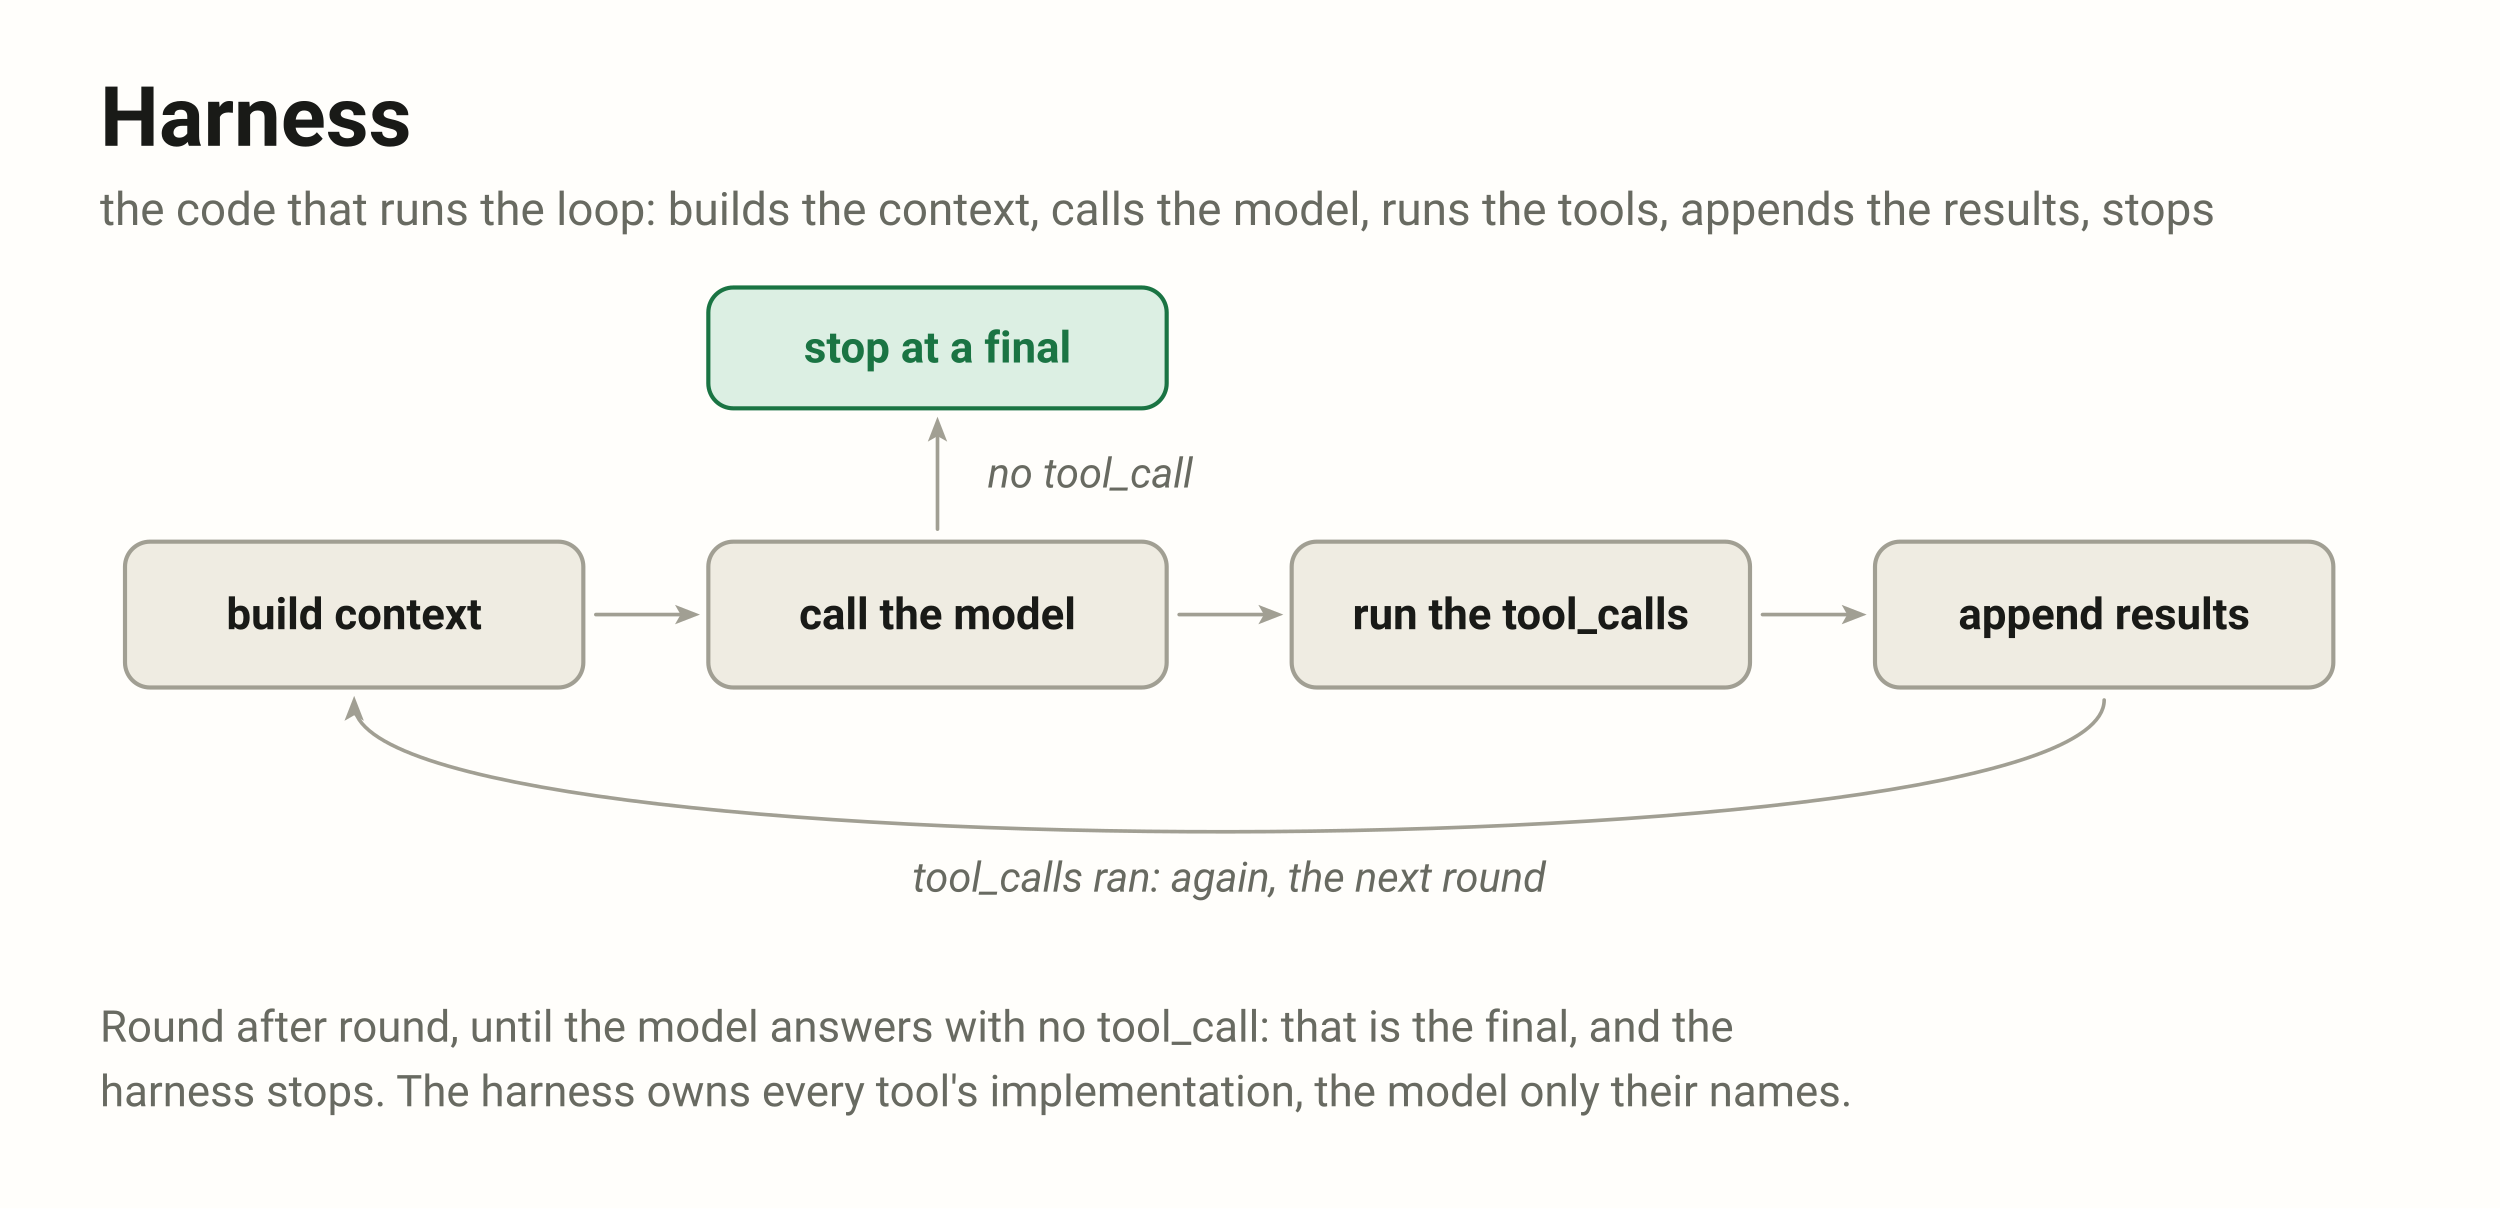
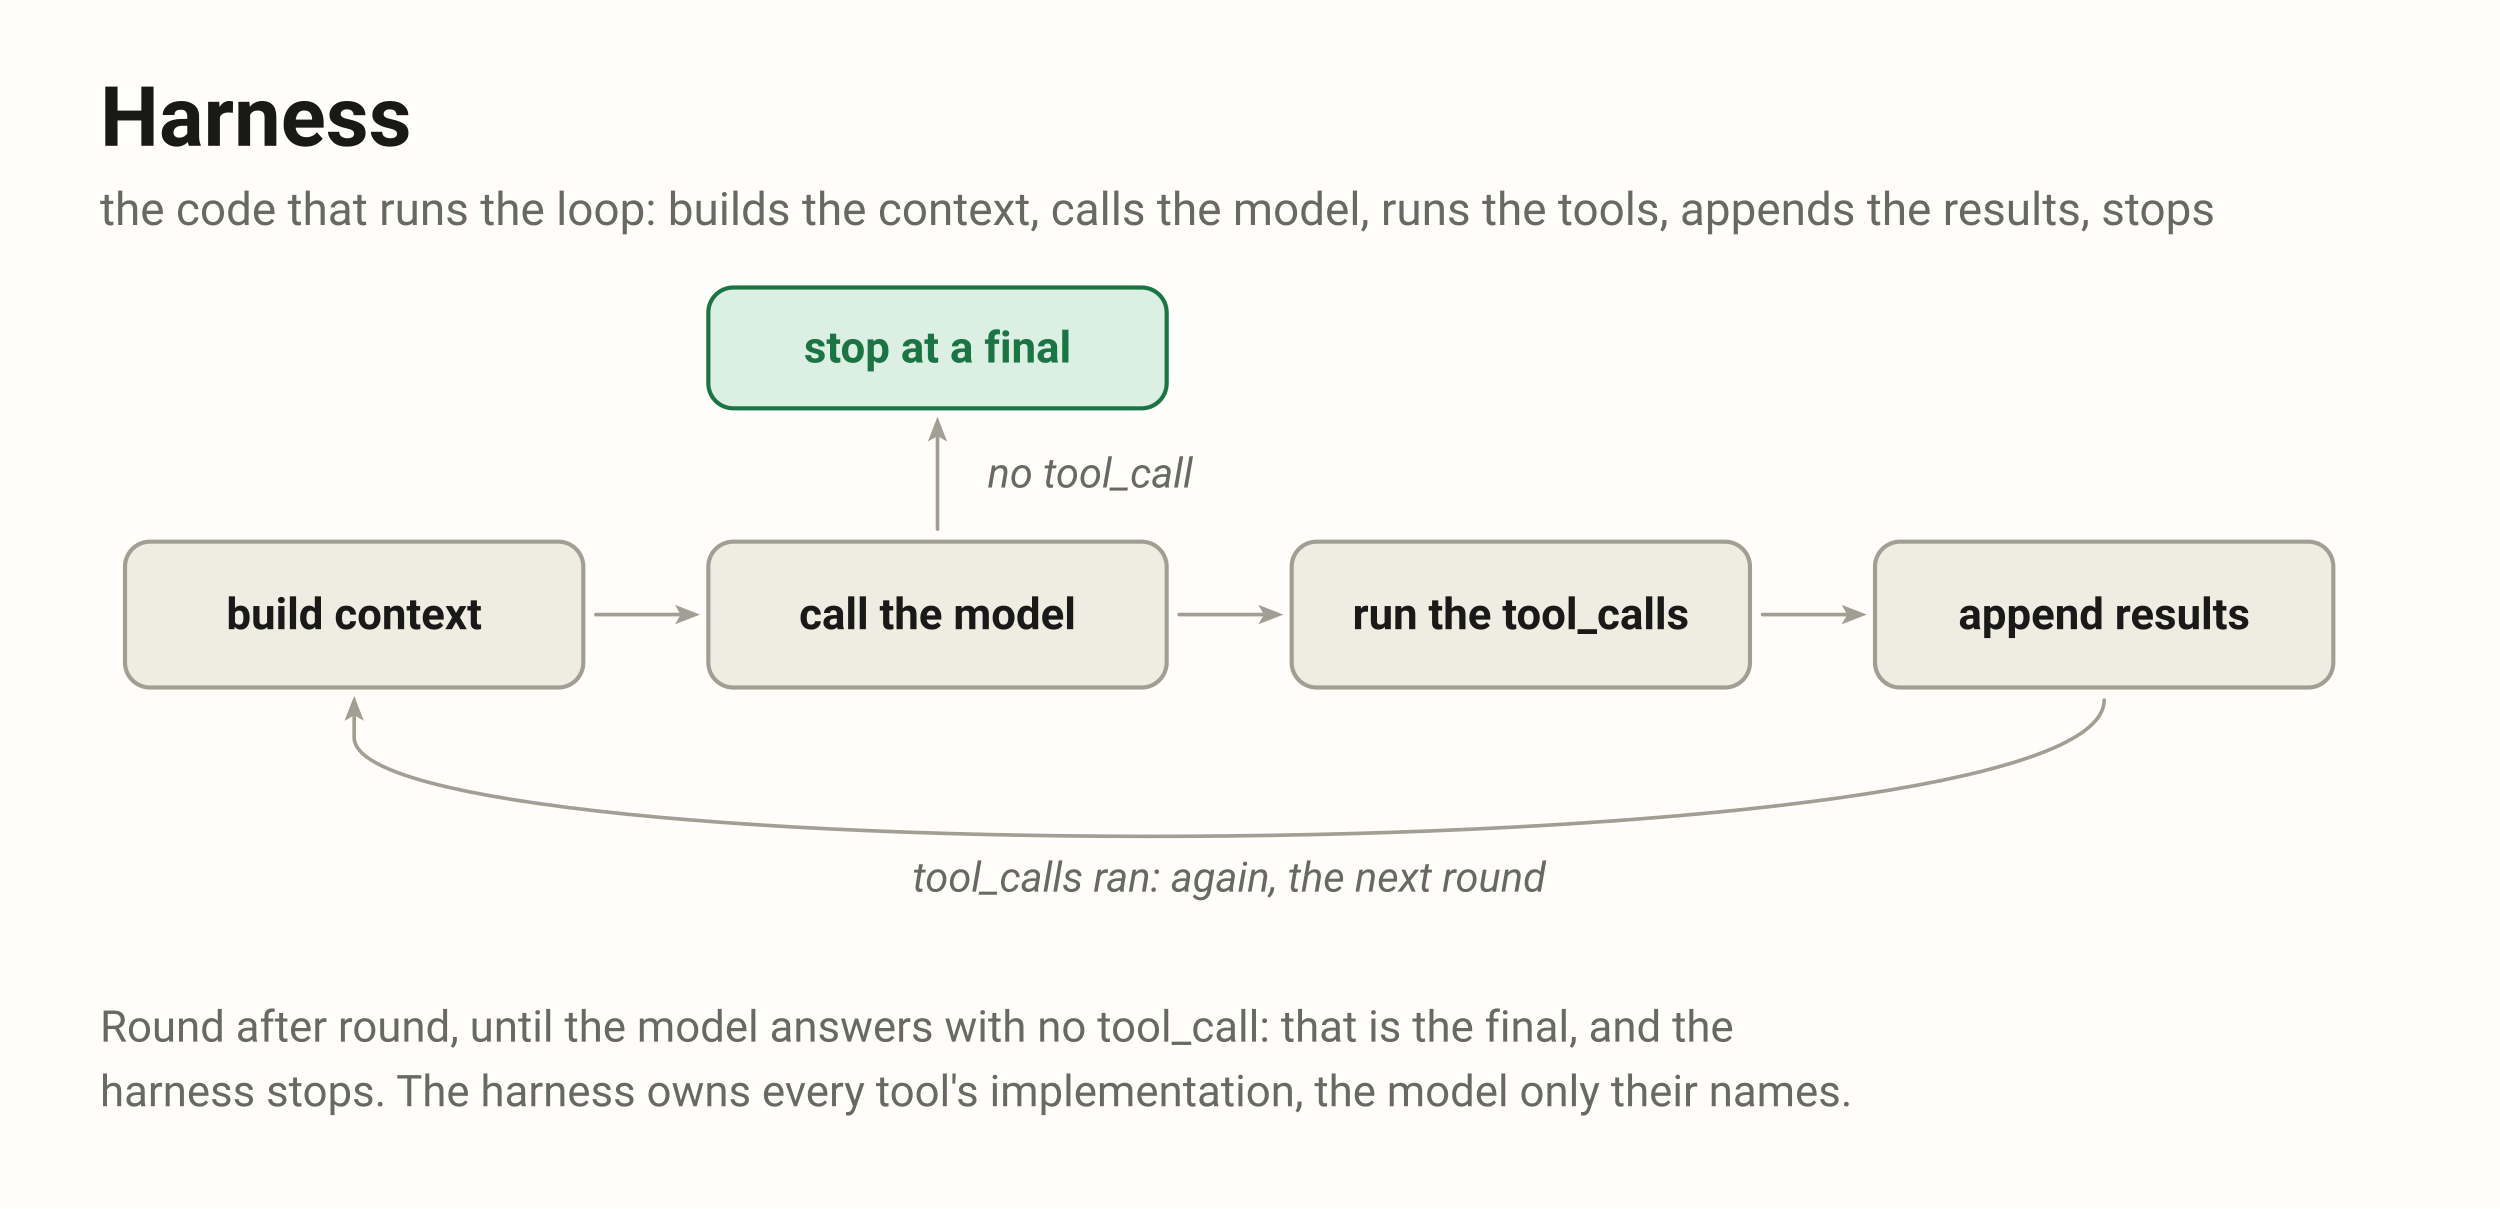
<svg xmlns="http://www.w3.org/2000/svg" viewBox="0 0 1200 580" font-family="system-ui, -apple-system, 'Segoe UI', Roboto, sans-serif">
  <rect width="1200" height="580" fill="#fffefb" />
  <defs>
    <marker id="a5E5C4E" viewBox="0 0 12 12" refX="8" refY="6" markerUnits="userSpaceOnUse" markerWidth="16" markerHeight="16" orient="auto-start-reverse">
      <path d="M2 2.5 L11 6 L2 9.5 L4 6 z" fill="#a19f93" stroke-linejoin="round" />
    </marker>
  </defs>
  <text x="48" y="70" fill="#191a17" font-size="40" font-weight="700">Harness</text>
  <text x="48" y="108" fill="#686a61" font-size="22">the code that runs the loop: builds the context, calls the model, runs the tools, appends the results, stops</text>
  <rect x="60" y="260" width="220" height="70" rx="12" fill="#efece2" stroke="#a19f93" stroke-width="2" />
  <text x="170" y="302" fill="#191a17" font-size="21" text-anchor="middle" font-weight="700">build context</text>
  <line x1="286" y1="295" x2="332" y2="295" stroke="#a19f93" stroke-width="1.75" stroke-linecap="round" marker-end="url(#a5E5C4E)" />
  <rect x="340" y="260" width="220" height="70" rx="12" fill="#efece2" stroke="#a19f93" stroke-width="2" />
  <text x="450" y="302" fill="#191a17" font-size="21" text-anchor="middle" font-weight="700">call the model</text>
  <line x1="566" y1="295" x2="612" y2="295" stroke="#a19f93" stroke-width="1.75" stroke-linecap="round" marker-end="url(#a5E5C4E)" />
  <rect x="620" y="260" width="220" height="70" rx="12" fill="#efece2" stroke="#a19f93" stroke-width="2" />
  <text x="730" y="302" fill="#191a17" font-size="21" text-anchor="middle" font-weight="700">run the tool_calls</text>
  <line x1="846" y1="295" x2="892" y2="295" stroke="#a19f93" stroke-width="1.75" stroke-linecap="round" marker-end="url(#a5E5C4E)" />
  <rect x="900" y="260" width="220" height="70" rx="12" fill="#efece2" stroke="#a19f93" stroke-width="2" />
  <text x="1010" y="302" fill="#191a17" font-size="21" text-anchor="middle" font-weight="700">append results</text>
  <line x1="450" y1="254" x2="450" y2="204" stroke="#a19f93" stroke-width="1.75" stroke-linecap="round" marker-end="url(#a5E5C4E)" />
  <text x="474" y="234" fill="#686a61" font-size="20" text-anchor="start" font-style="italic">no tool_call</text>
  <rect x="340" y="138" width="220" height="58" rx="12" fill="#dcefe3" stroke="#1a7443" stroke-width="2" />
  <text x="450" y="174" fill="#1a7443" font-size="21" text-anchor="middle" font-weight="700">stop at a final</text>
-   <path d="M1010 336 C1010 420 170 420 170 338" fill="none" stroke="#a19f93" stroke-width="1.75" stroke-linecap="round" marker-end="url(#a5E5C4E)" />
+   <path d="M1010 336 C1010 420 170 420 170 354 V338" fill="none" stroke="#a19f93" stroke-width="1.75" stroke-linecap="round" marker-end="url(#a5E5C4E)" />
  <text x="590" y="428" fill="#686a61" font-size="20" text-anchor="middle" font-style="italic">tool_calls ran: again, the next round</text>
  <text x="48" y="500" fill="#686a61" font-size="21" text-anchor="start">Round after round, until the model answers with no tool_call: that is the final, and the</text>
  <text x="48" y="531" fill="#686a61" font-size="21" text-anchor="start">harness stops. The harness owns every tool's implementation, the model only their names.</text>
</svg>
